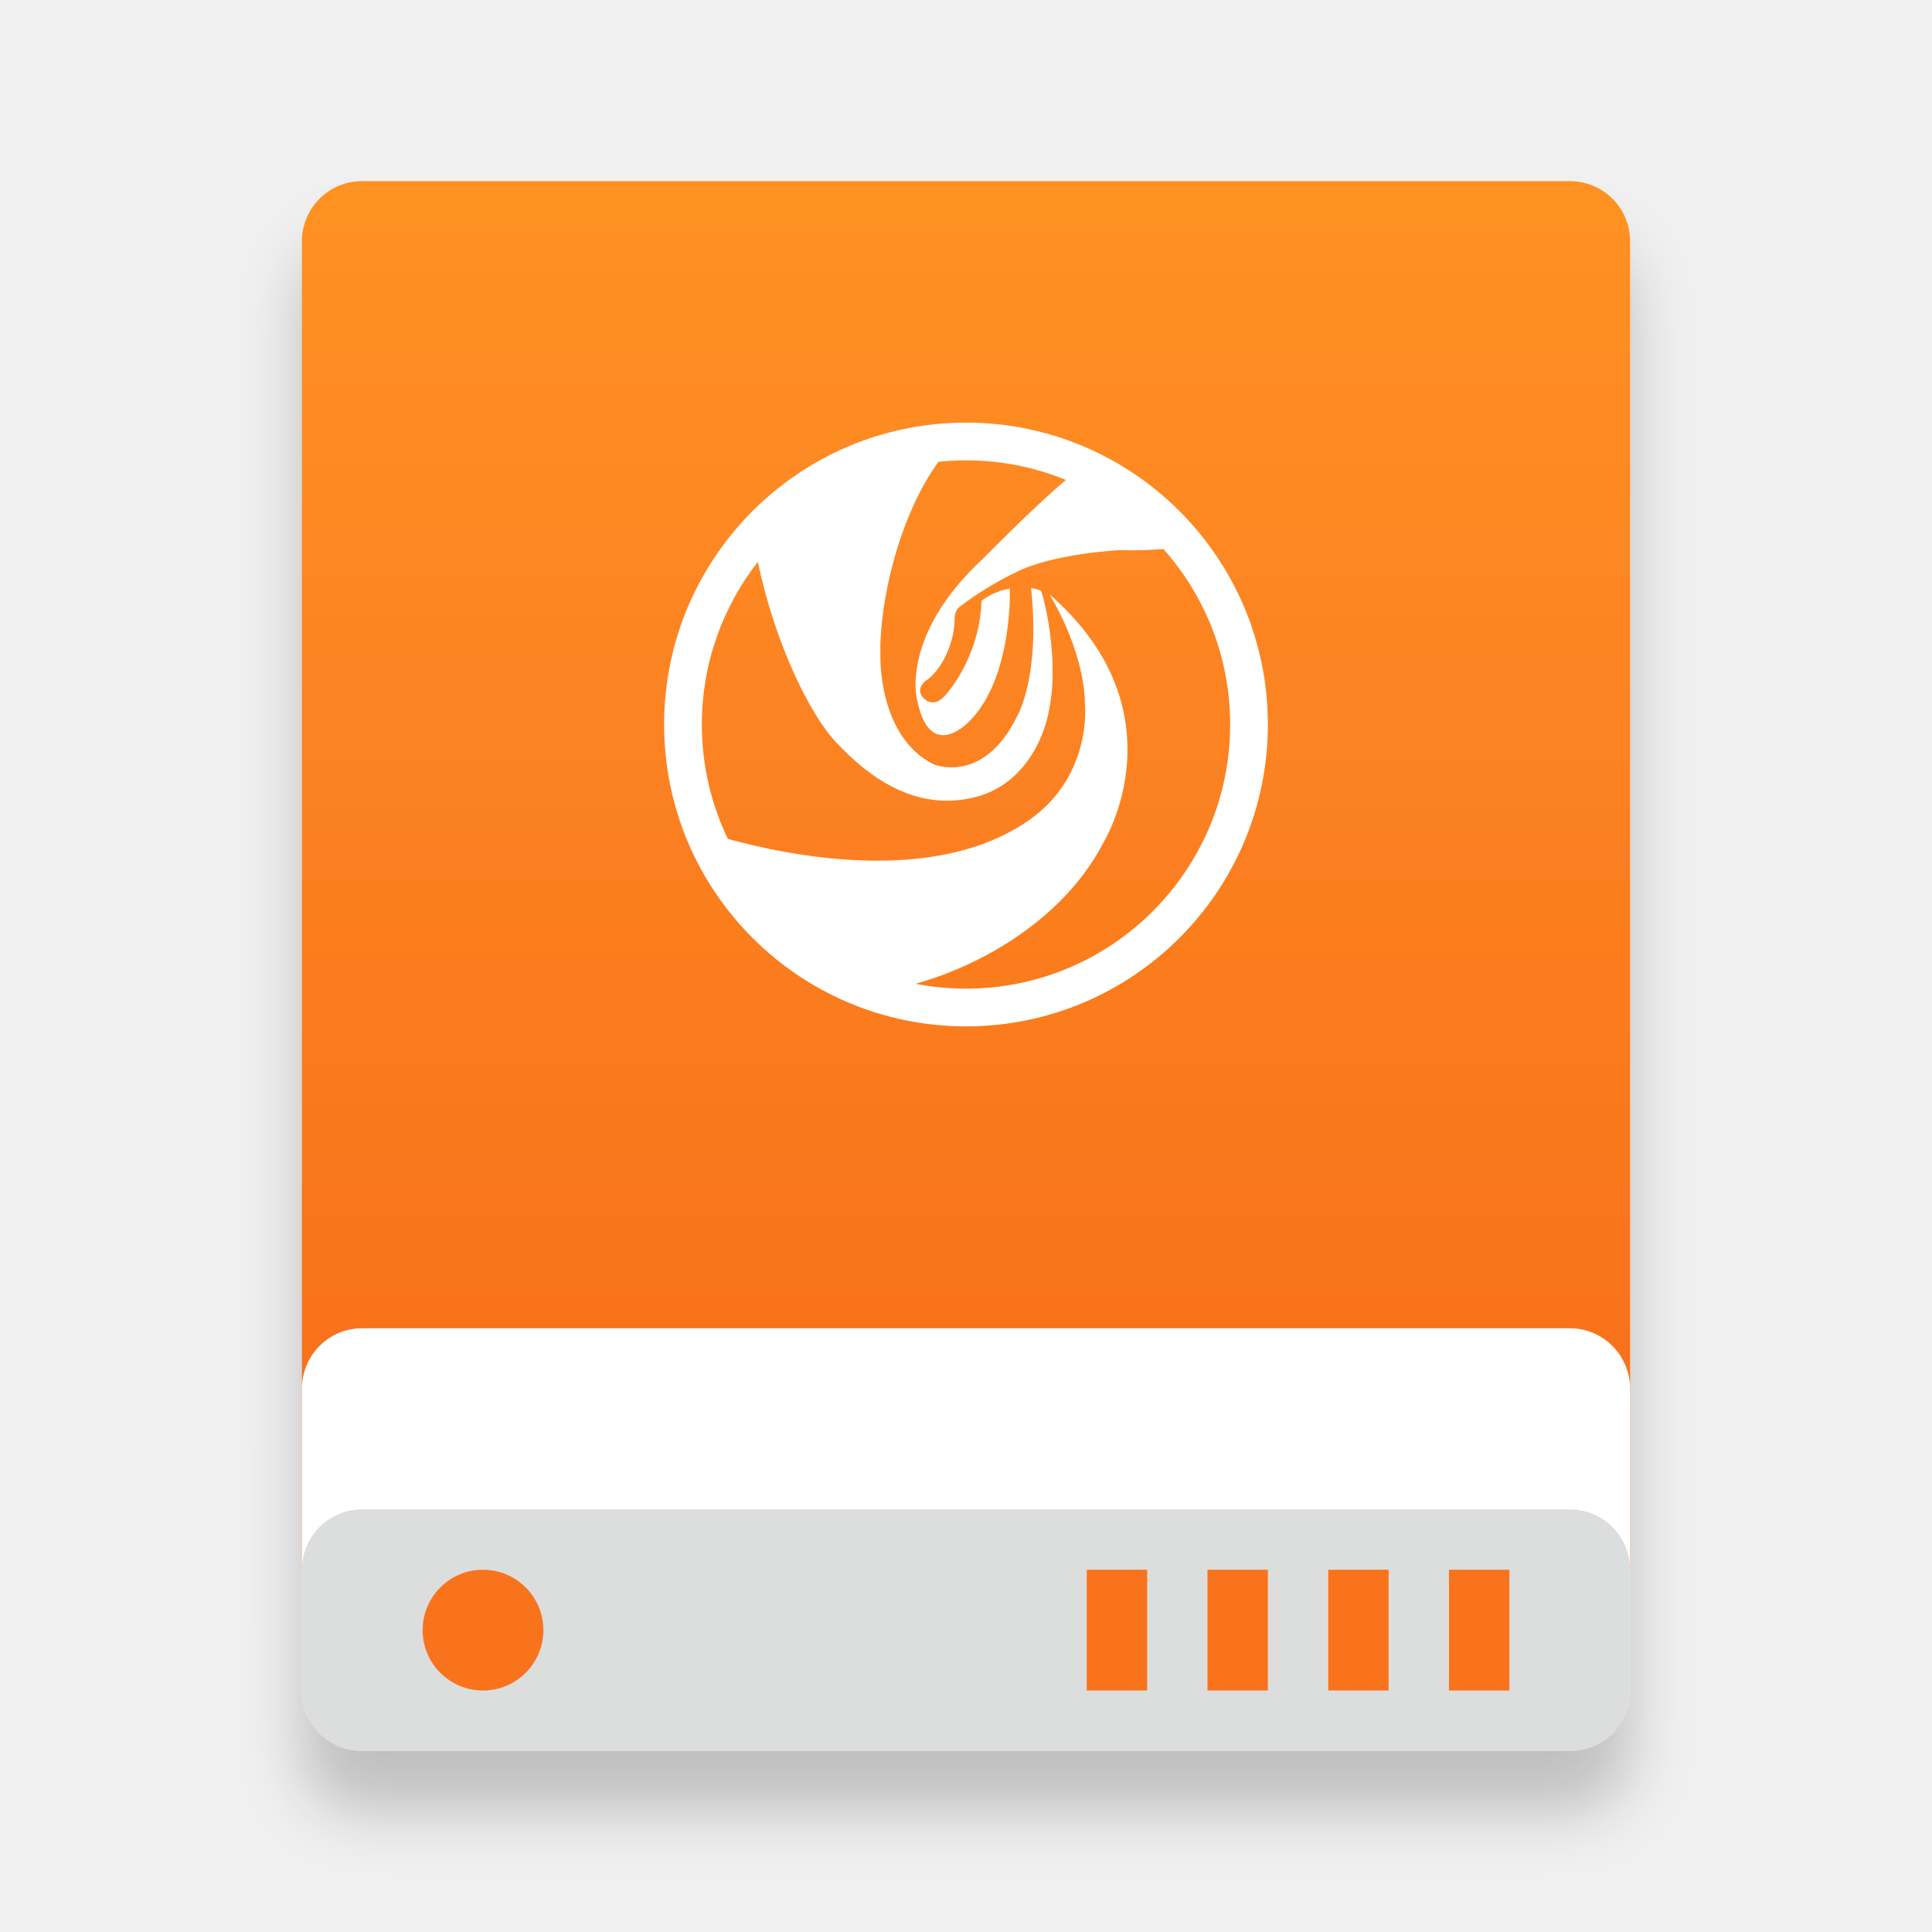
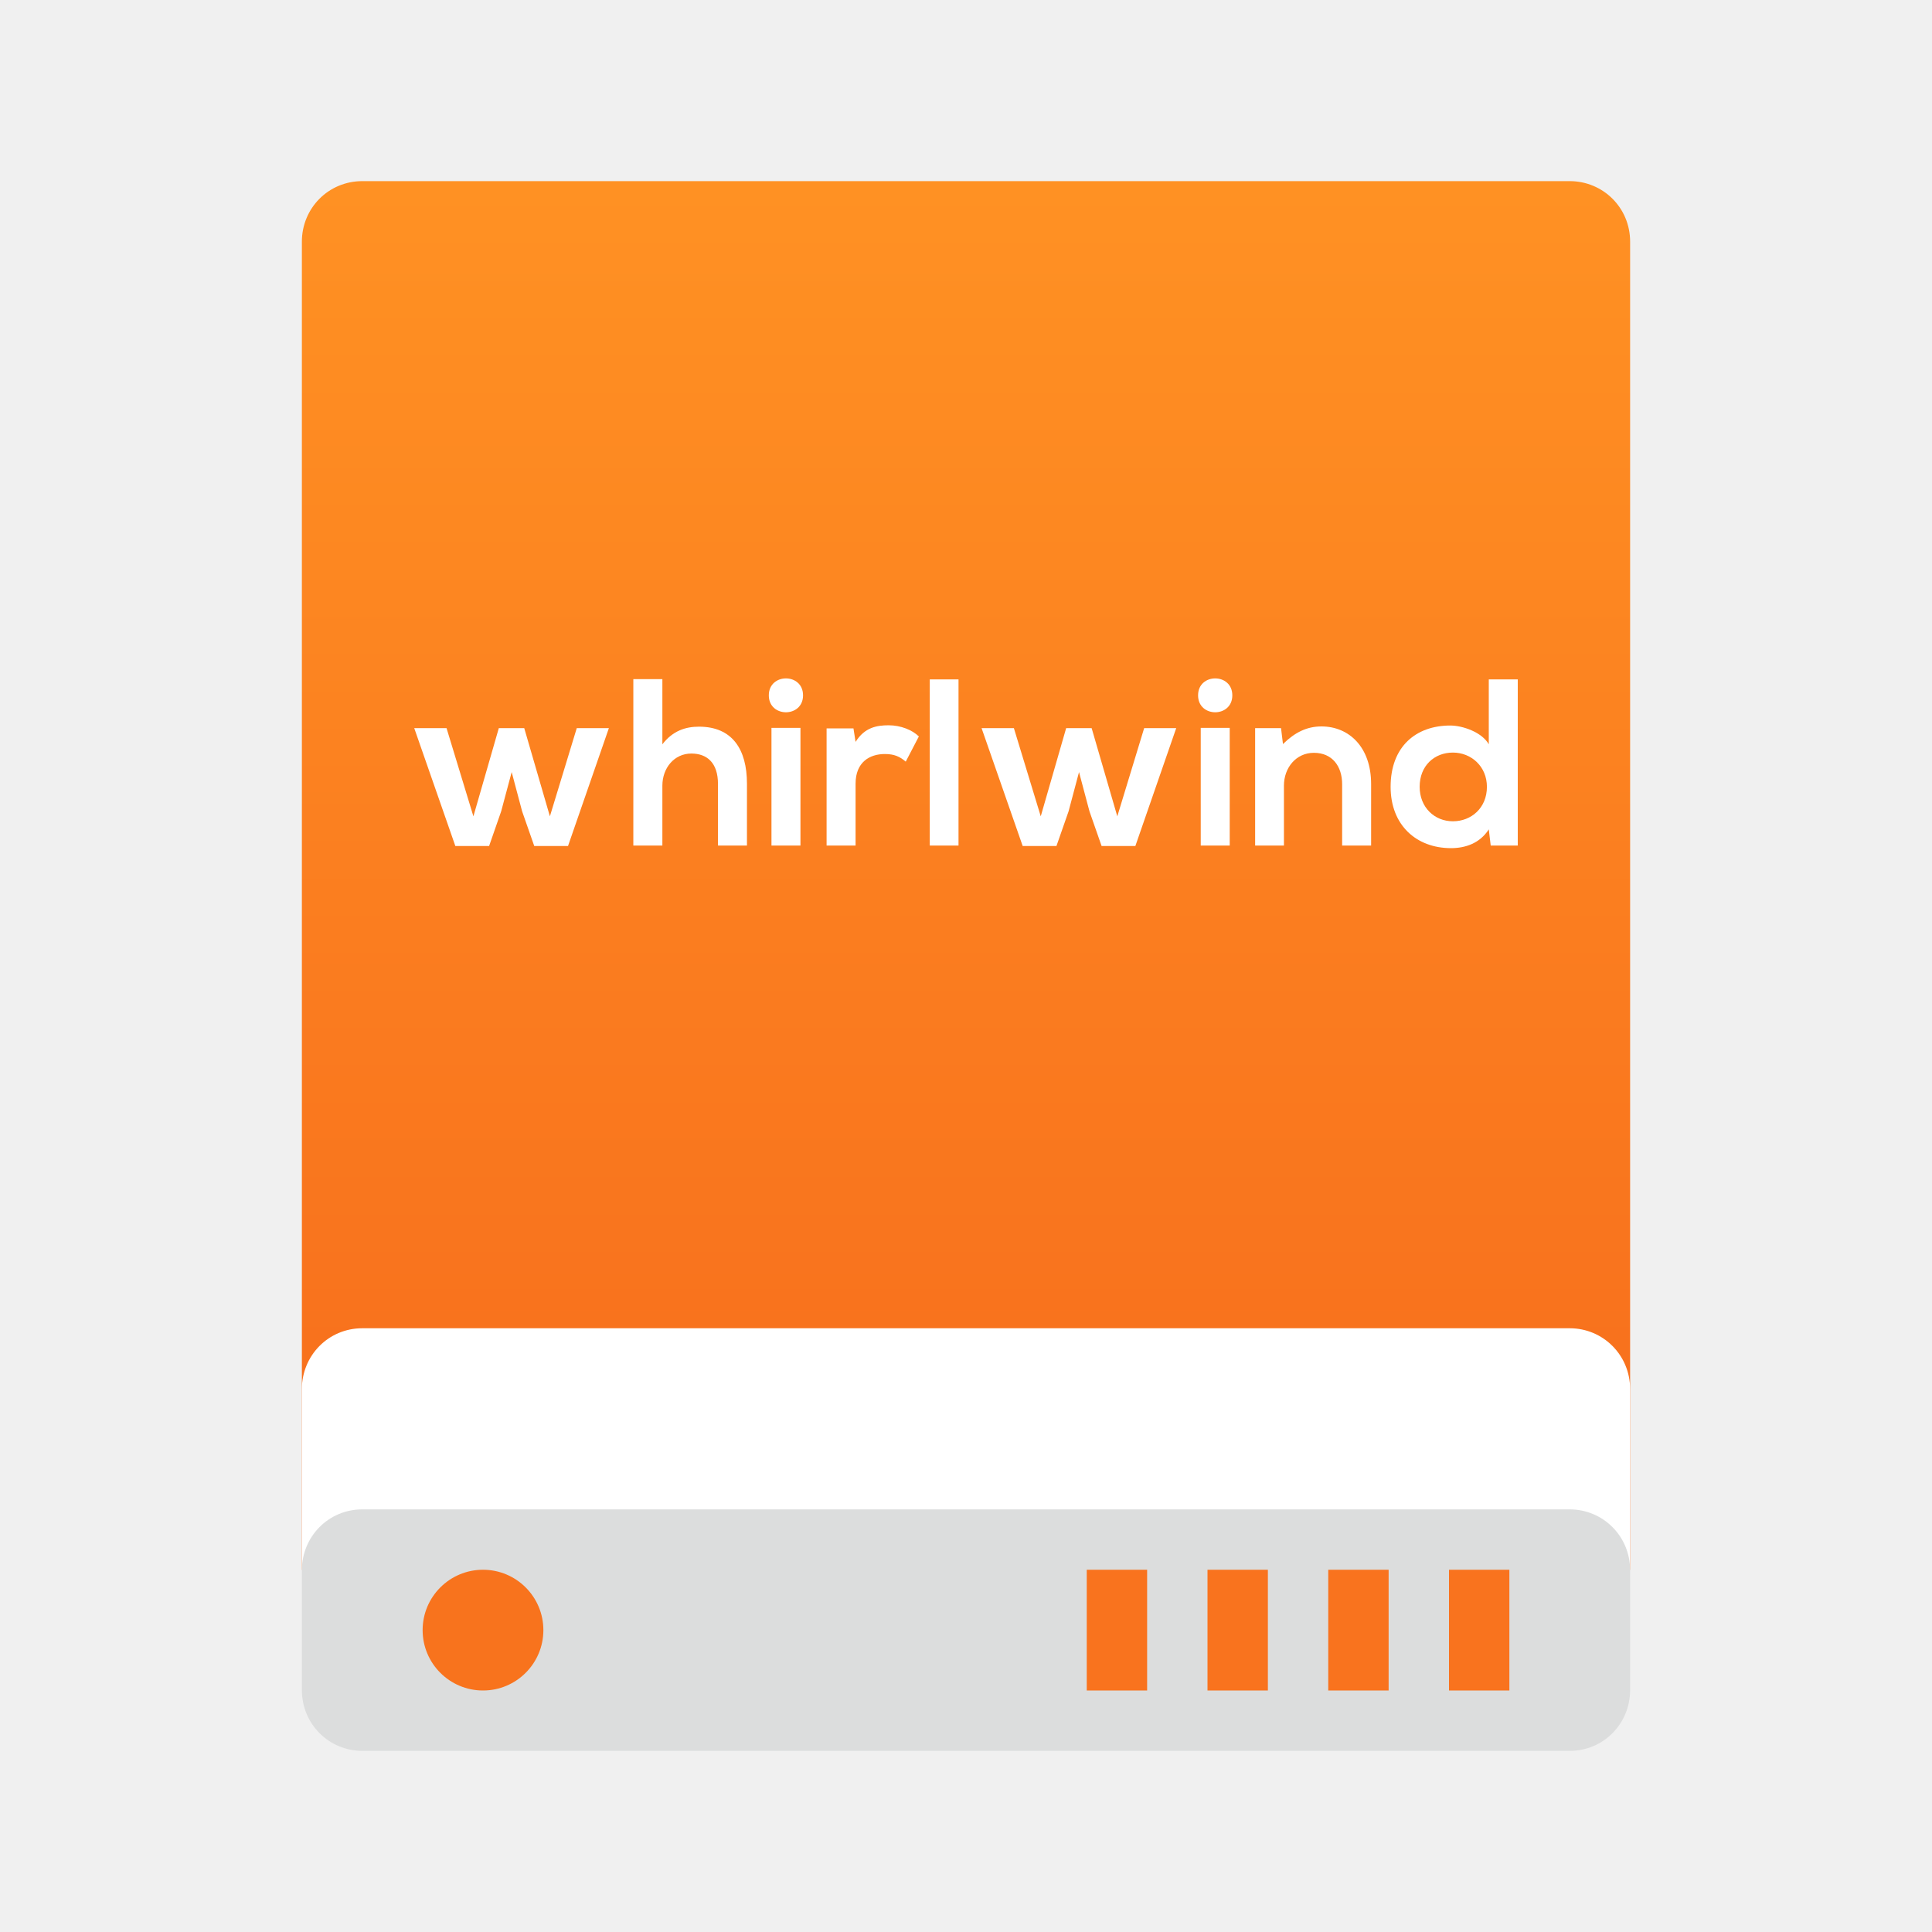
- <svg xmlns="http://www.w3.org/2000/svg" width="32px" height="32px" viewBox="0 0 32 32" version="1.1">
+ <svg xmlns="http://www.w3.org/2000/svg" version="1.1" x="0" y="0" width="32" height="32" viewBox="0, 0, 32, 32">
  <defs>
-     <filter x="-50%" y="-50%" width="200%" height="200%" filterUnits="objectBoundingBox" id="filter-1">
-       <feOffset dx="0" dy="1" in="SourceAlpha" result="shadowOffsetOuter1" />
-       <feGaussianBlur stdDeviation="0.5" in="shadowOffsetOuter1" result="shadowBlurOuter1" />
-       <feColorMatrix values="0 0 0 0 0   0 0 0 0 0   0 0 0 0 0  0 0 0 0.2 0" type="matrix" in="shadowBlurOuter1" result="shadowMatrixOuter1" />
-       <feMerge>
-         <feMergeNode in="shadowMatrixOuter1" />
-         <feMergeNode in="SourceGraphic" />
-       </feMerge>
-     </filter>
-     <linearGradient x1="50%" y1="0.411%" x2="50%" y2="100%" id="linearGradient-2">
-       <stop stop-color="#FF9123" offset="0%" />
-       <stop stop-color="#F76C1C" offset="100%" />
+     <linearGradient id="Gradient_1" gradientUnits="userSpaceOnUse" x1="11" y1="0.094" x2="11" y2="23" gradientTransform="matrix(1, 0, 0, 1, 5, 3)">
+       <stop offset="0" stop-color="#FF9123" />
+       <stop offset="1" stop-color="#F76C1C" />
    </linearGradient>
  </defs>
-   <g id="Page-1" stroke="none" stroke-width="1" fill="none" fill-rule="evenodd">
-     <g id="drive-nstall-here-32px">
-       <g id="Group-2" filter="url(#filter-1)" transform="translate(5, 3)">
-         <path d="M9.93406957e-09,1.003 C9.93406957e-09,0.449 0.439,-1.38311123e-08 1.002,-1.38311123e-08 L20.998,-1.38311123e-08 C21.551,-1.38311123e-08 22,0.439 22,1.003 L22,23 L9.93406957e-09,23 L9.93406957e-09,1.003 Z" id="Rectangle-1" fill="url(#linearGradient-2)" />
-         <path d="M11,13.375 C10.715,13.375 10.435,13.347 10.165,13.295 C11.3,12.977 12.648,12.192 13.289,10.932 C13.289,10.932 14.603,8.779 12.38,6.841 C12.38,6.841 12.951,7.741 12.969,8.645 C12.969,8.645 13.105,9.835 12.053,10.578 C10.501,11.673 8.084,11.179 7.056,10.895 C6.78,10.322 6.625,9.679 6.625,9 C6.625,7.984 6.972,7.049 7.553,6.306 C7.84,7.69 8.432,8.847 8.831,9.276 C9.362,9.847 10.144,10.455 11.148,10.204 C12.152,9.953 12.356,8.855 12.356,8.855 C12.578,7.922 12.262,6.812 12.245,6.789 C12.228,6.765 12.078,6.74 12.078,6.74 C12.235,8.21 11.848,8.861 11.848,8.861 C11.285,10.014 10.459,9.658 10.459,9.658 C9.54,9.189 9.583,7.869 9.583,7.869 C9.556,6.984 9.893,5.542 10.544,4.649 C10.694,4.633 10.846,4.625 11,4.625 C11.586,4.625 12.144,4.74 12.655,4.949 C12.113,5.405 11.277,6.258 11.277,6.258 C9.922,7.513 10.185,8.569 10.185,8.569 C10.4,9.678 11.072,8.931 11.072,8.931 C11.778,8.202 11.726,6.749 11.726,6.749 C11.44,6.795 11.258,6.952 11.258,6.952 C11.223,7.922 10.651,8.523 10.651,8.523 C10.43,8.768 10.272,8.534 10.272,8.534 C10.156,8.359 10.389,8.237 10.389,8.237 C10.716,7.951 10.814,7.463 10.81,7.28 C10.805,7.096 10.902,7.046 10.902,7.046 C11.364,6.69 11.825,6.48 11.825,6.48 C12.444,6.164 13.547,6.112 13.547,6.112 C13.808,6.121 14.058,6.11 14.27,6.094 C14.958,6.867 15.375,7.885 15.375,9 C15.375,11.416 13.416,13.375 11,13.375 M6,9 C6,11.761 8.239,14 11,14 C13.761,14 16,11.761 16,9 C16,6.239 13.761,4 11,4 C8.239,4 6,6.239 6,9 Z" id="Page-1" fill="#FFFFFF" />
-         <path d="M9.93406957e-09,20.009 C9.93406957e-09,19.452 0.439,19 1.002,19 L20.998,19 C21.551,19 22,19.443 22,20.009 L22,23 L9.11,23 L9.93406957e-09,23 L9.93406957e-09,20.009 Z" id="Rectangle-3" fill="#FFFFFF" />
-         <path d="M9.80689664e-09,23.009 C9.80689664e-09,22.452 0.439,22 1.002,22 L20.998,22 C21.551,22 22,22.443 22,23.009 L22,24.991 C22,25.548 21.561,26 20.998,26 L1.002,26 C0.449,26 9.80689664e-09,25.557 9.80689664e-09,24.991 L9.80689664e-09,23.009 Z" id="Rectangle-1" fill="#DCDDDD" />
-         <path d="M19,23 L20,23 L20,25 L19,25 L19,23 Z M17,23 L18,23 L18,25 L17,25 L17,23 Z M15,23 L16,23 L16,25 L15,25 L15,23 Z M13,23 L14,23 L14,25 L13,25 L13,23 Z" id="Combined-Shape" fill="#F9731E" />
-         <path d="M3,25 C3.552,25 4,24.552 4,24 C4,23.448 3.552,23 3,23 C2.448,23 2,23.448 2,24 C2,24.552 2.448,25 3,25 Z" id="Oval" fill="#F8731D" />
-       </g>
+   <g id="Page-1">
+     <path d="M5,4.003 C5,3.449 5.439,3 6.002,3 L25.998,3 C26.551,3 27,3.439 27,4.003 L27,26 L5,26 L5,4.003 z" fill="url(#Gradient_1)" id="Rectangle-1" />
+     <path d="M5,23.009 C5,22.452 5.439,22 6.002,22 L25.998,22 C26.551,22 27,22.443 27,23.009 L27,26 L14.11,26 L5,26 L5,23.009 z" fill="#FFFFFF" id="Rectangle-3" />
+     <path d="M5,26.009 C5,25.452 5.439,25 6.002,25 L25.998,25 C26.551,25 27,25.443 27,26.009 L27,27.991 C27,28.548 26.561,29 25.998,29 L6.002,29 C5.449,29 5,28.557 5,27.991 L5,26.009 z" fill="#DCDDDD" id="Rectangle-1" />
+     <path d="M24,26 L25,26 L25,28 L24,28 L24,26 z M22,26 L23,26 L23,28 L22,28 L22,26 z M20,26 L21,26 L21,28 L20,28 L20,26 z M18,26 L19,26 L19,28 L18,28 L18,26 z" fill="#F9731E" id="Combined-Shape" />
+     <path d="M8,28 C8.552,28 9,27.552 9,27 C9,26.448 8.552,26 8,26 C7.448,26 7,26.448 7,27 C7,27.552 7.448,28 8,28 z" fill="#F8731D" id="Oval" />
+     <g>
+       <path d="M8.262,12.06 L7.841,13.521 L7.396,12.06 L6.861,12.06 L7.542,14.013 L8.101,14.013 L8.301,13.438 L8.475,12.788 L8.648,13.438 L8.849,14.013 L9.408,14.013 L10.085,12.06 L9.553,12.06 L9.108,13.521 L8.683,12.06 z" fill="#FFFFFF" />
+       <path d="M10.49,11.249 L10.49,14.005 L10.971,14.005 L10.971,13.013 C10.971,12.721 11.167,12.481 11.451,12.481 C11.707,12.481 11.892,12.631 11.892,12.985 L11.892,14.005 L12.372,14.005 L12.372,12.981 C12.372,12.41 12.128,12.036 11.577,12.036 C11.356,12.036 11.144,12.103 10.971,12.328 L10.971,11.249 z" fill="#FFFFFF" />
+       <path d="M13.258,12.056 L13.258,14.005 L12.778,14.005 L12.778,12.056 z M12.734,11.517 C12.734,11.143 13.301,11.143 13.301,11.517 C13.301,11.891 12.734,11.891 12.734,11.517 z" fill="#FFFFFF" />
+       <path d="M13.691,12.064 L13.691,14.005 L14.171,14.005 L14.171,12.981 C14.171,12.623 14.404,12.489 14.656,12.489 C14.813,12.489 14.904,12.532 15.002,12.615 L15.219,12.198 C15.112,12.091 14.919,12.013 14.719,12.013 C14.522,12.013 14.321,12.048 14.171,12.288 L14.136,12.064 z" fill="#FFFFFF" />
+       <path d="M15.4,11.253 L15.4,14.005 L15.876,14.005 L15.876,11.253 z" fill="#FFFFFF" />
+       <path d="M17.659,12.06 L17.238,13.521 L16.793,12.06 L16.258,12.06 L16.939,14.013 L17.498,14.013 L17.699,13.438 L17.872,12.788 L18.045,13.438 L18.246,14.013 L18.805,14.013 L19.482,12.06 L18.951,12.06 L18.506,13.521 L18.081,12.06 z" fill="#FFFFFF" />
+       <path d="M20.368,12.056 L20.368,14.005 L19.888,14.005 L19.888,12.056 z M19.844,11.517 C19.844,11.143 20.411,11.143 20.411,11.517 C20.411,11.891 19.844,11.891 19.844,11.517 z" fill="#FFFFFF" />
+       <path d="M22.71,14.005 L22.71,12.985 C22.71,12.375 22.344,12.032 21.888,12.032 C21.644,12.032 21.447,12.131 21.25,12.324 L21.218,12.06 L20.789,12.06 L20.789,14.005 L21.266,14.005 L21.266,13.013 C21.266,12.717 21.466,12.469 21.762,12.469 C22.069,12.469 22.23,12.694 22.23,12.989 L22.23,14.005 z" fill="#FFFFFF" />
+       <path d="M24.065,12.465 C24.368,12.465 24.628,12.694 24.628,13.032 C24.628,13.383 24.368,13.603 24.065,13.603 C23.758,13.603 23.514,13.371 23.514,13.032 C23.514,12.682 23.758,12.465 24.065,12.465 z M24.659,11.253 L24.659,12.328 C24.545,12.127 24.226,12.017 24.021,12.017 C23.455,12.017 23.033,12.363 23.033,13.032 C23.033,13.67 23.462,14.048 24.033,14.048 C24.269,14.048 24.51,13.969 24.659,13.737 L24.691,14.005 L25.139,14.005 L25.139,11.253 z" fill="#FFFFFF" />
    </g>
  </g>
</svg>
